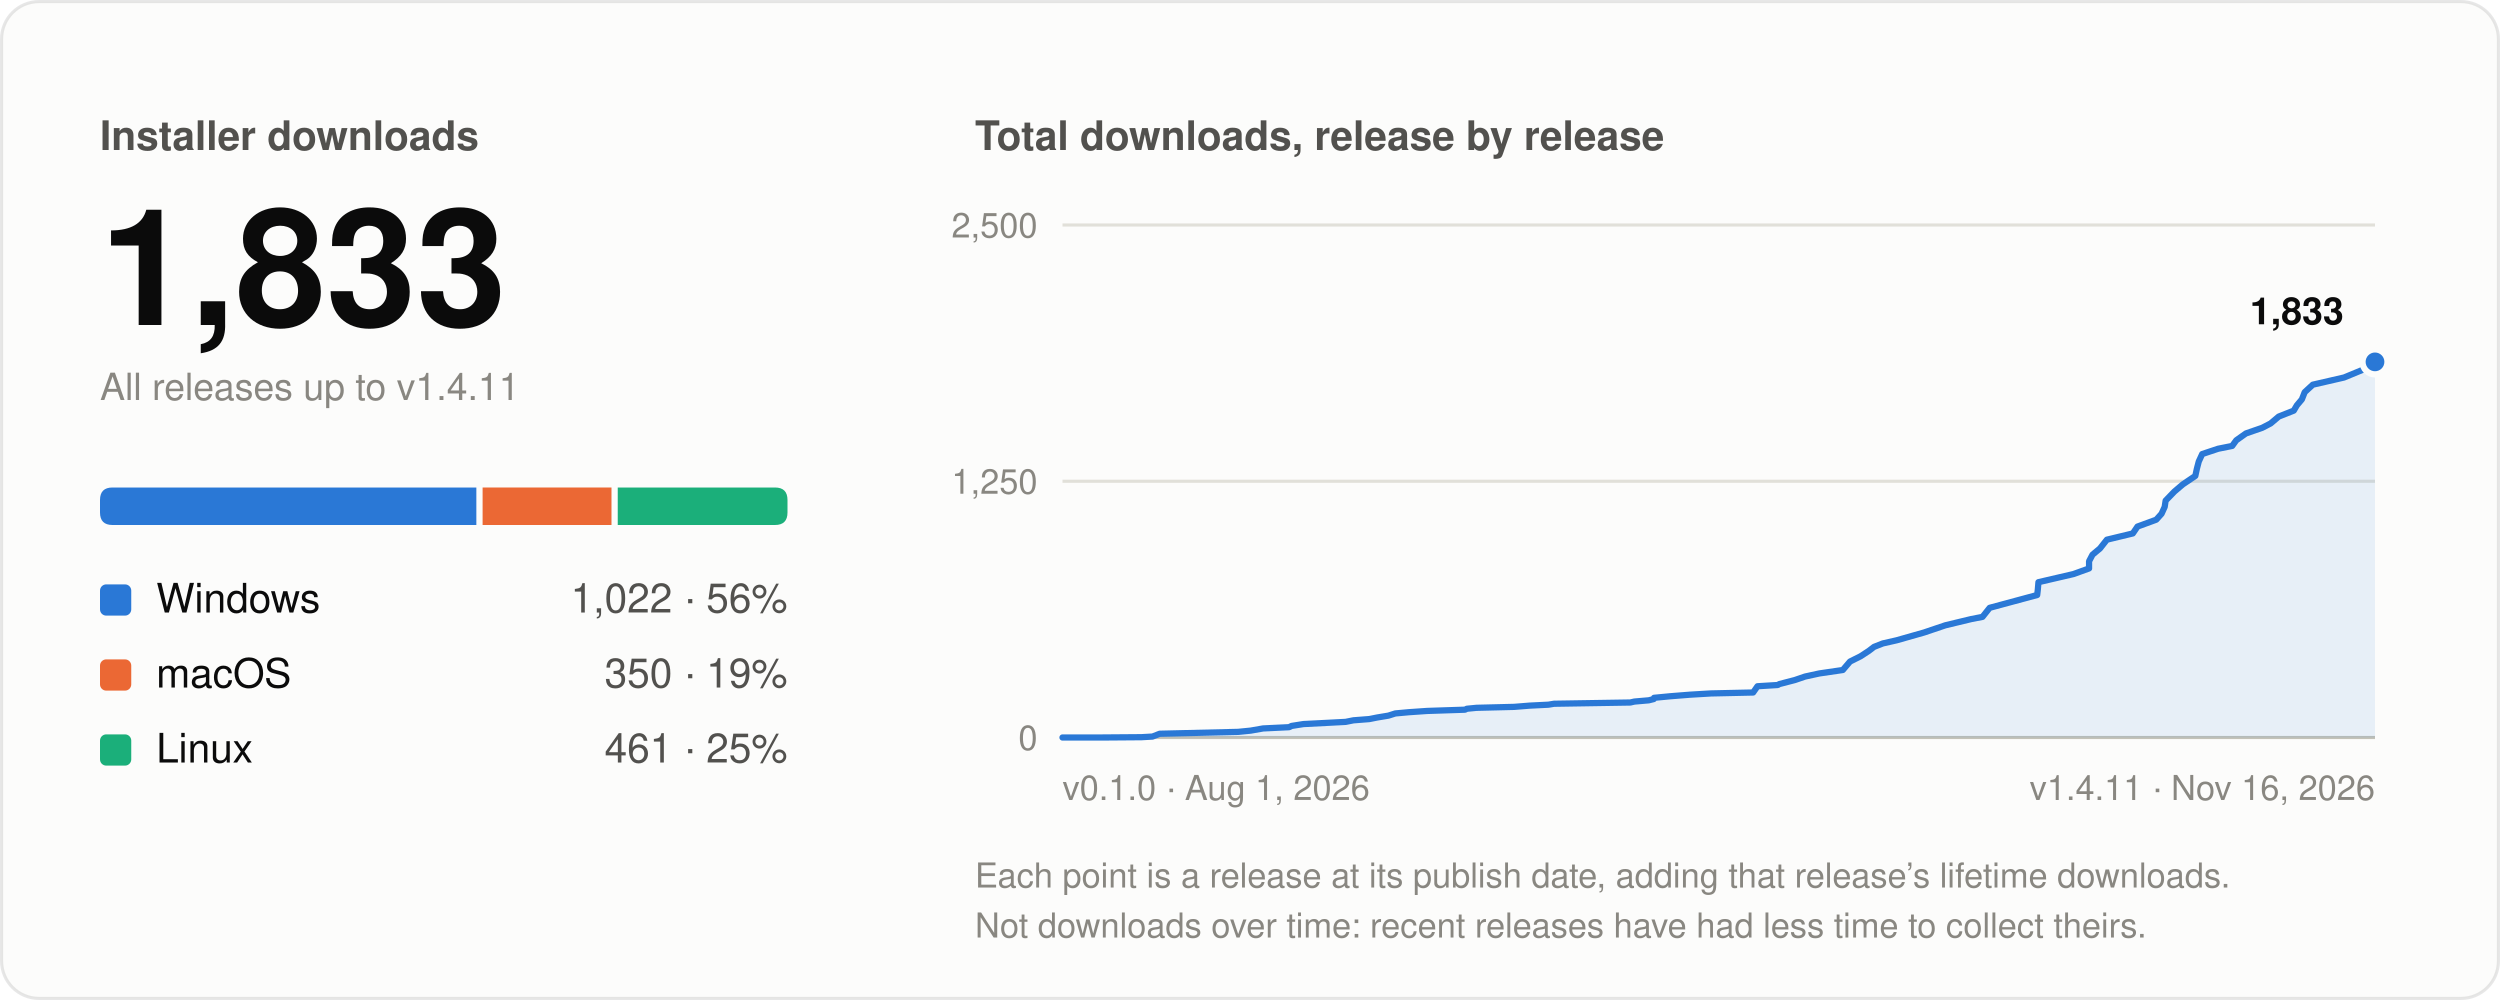
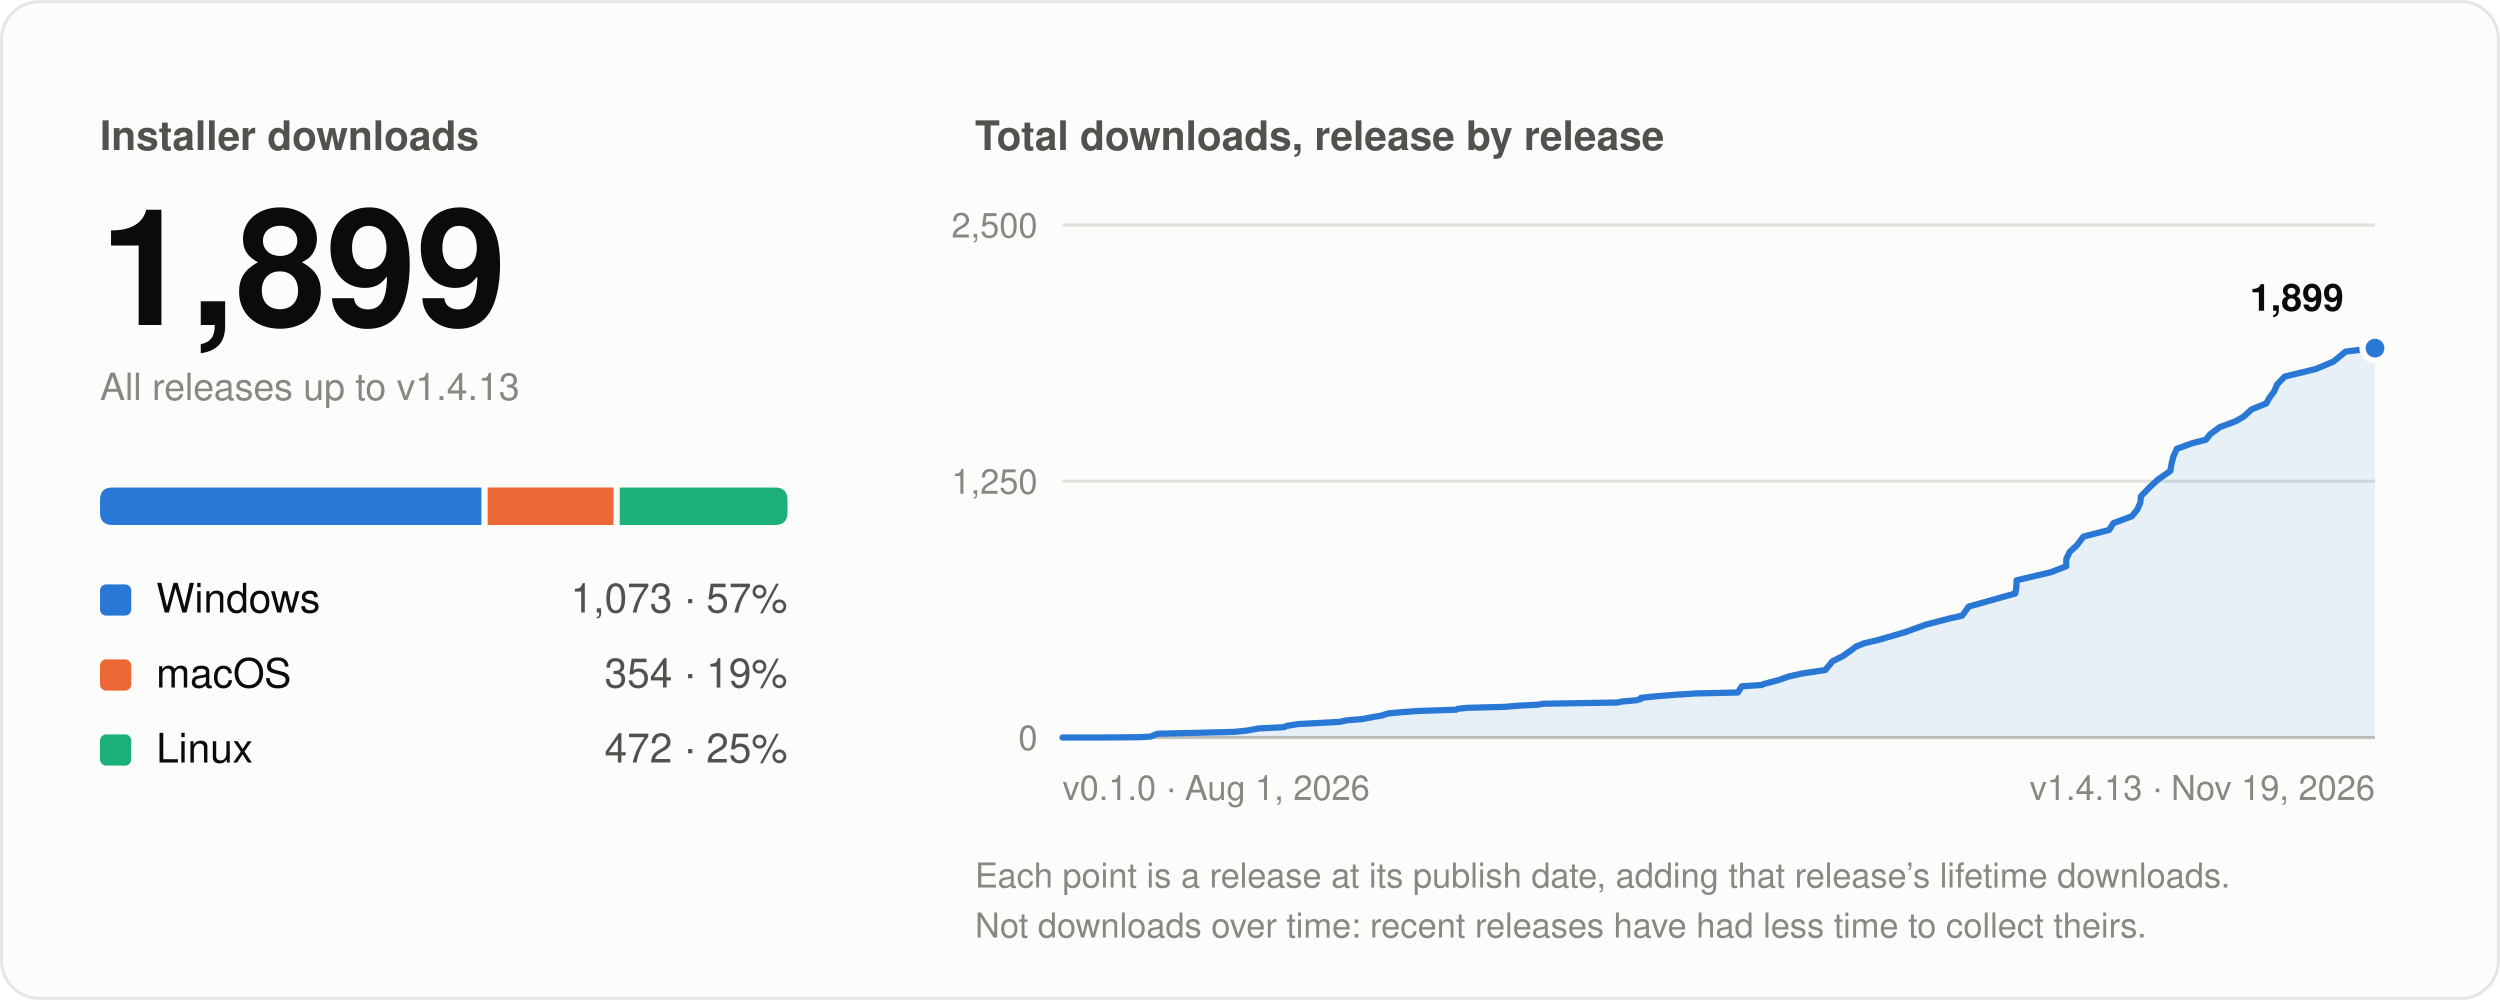
<svg xmlns="http://www.w3.org/2000/svg" width="800" height="320" viewBox="0 0 800 320" role="img" font-family="system-ui, -apple-system, &quot;Segoe UI&quot;, Helvetica, Arial, sans-serif">
  <rect x="0.5" y="0.5" width="799" height="319" rx="12" fill="#fcfcfb" stroke="rgba(11,11,11,0.10)" />
  <text x="32" y="48" font-size="13" font-weight="600" fill="#52514e" text-anchor="start">Installer downloads</text>
-   <text x="32" y="104" font-size="52" font-weight="700" fill="#0b0b0b" text-anchor="start">1,833</text>
-   <text x="32" y="128" font-size="12" font-weight="400" fill="#898781" text-anchor="start">All releases up to v1.4.11</text>
-   <path d="M36,156 H152.432 Q152.432,156 152.432,156 V168 Q152.432,168 152.432,168 H36 Q32,168 32,164 V160 Q32,156 36,156 Z" fill="#2a78d6" />
-   <path d="M154.432,156 H195.676 Q195.676,156 195.676,156 V168 Q195.676,168 195.676,168 H154.432 Q154.432,168 154.432,168 V156 Q154.432,156 154.432,156 Z" fill="#eb6834" />
-   <path d="M197.676,156 H248 Q252,156 252,160 V164 Q252,168 248,168 H197.676 Q197.676,168 197.676,168 V156 Q197.676,156 197.676,156 Z" fill="#1baf7a" />
+   <text x="32" y="104" font-size="52" font-weight="700" fill="#0b0b0b" text-anchor="start">1,899</text>
+   <text x="32" y="128" font-size="12" font-weight="400" fill="#898781" text-anchor="start">All releases up to v1.4.13</text>
+   <path d="M36,156 H154.047 Q154.047,156 154.047,156 V168 Q154.047,168 154.047,168 H36 Q32,168 32,164 V160 Q32,156 36,156 Z" fill="#2a78d6" />
+   <path d="M156.047,156 H196.313 Q196.313,156 196.313,156 V168 Q196.313,168 196.313,168 H156.047 Q156.047,168 156.047,168 V156 Q156.047,156 156.047,156 Z" fill="#eb6834" />
+   <path d="M198.313,156 H248 Q252,156 252,160 V164 Q252,168 248,168 H198.313 Q198.313,168 198.313,168 V156 Q198.313,156 198.313,156 Z" fill="#1baf7a" />
  <rect x="32" y="187" width="10" height="10" rx="2" fill="#2a78d6" />
  <text x="50" y="196" font-size="13" font-weight="400" fill="#0b0b0b" text-anchor="start">Windows</text>
-   <text x="252" y="196" font-size="13" font-weight="400" fill="#52514e" text-anchor="end">1,022 · 56%</text>
+   <text x="252" y="196" font-size="13" font-weight="400" fill="#52514e" text-anchor="end">1,073 · 57%</text>
  <rect x="32" y="211" width="10" height="10" rx="2" fill="#eb6834" />
  <text x="50" y="220" font-size="13" font-weight="400" fill="#0b0b0b" text-anchor="start">macOS</text>
-   <text x="252" y="220" font-size="13" font-weight="400" fill="#52514e" text-anchor="end">350 · 19%</text>
+   <text x="252" y="220" font-size="13" font-weight="400" fill="#52514e" text-anchor="end">354 · 19%</text>
  <rect x="32" y="235" width="10" height="10" rx="2" fill="#1baf7a" />
  <text x="50" y="244" font-size="13" font-weight="400" fill="#0b0b0b" text-anchor="start">Linux</text>
-   <text x="252" y="244" font-size="13" font-weight="400" fill="#52514e" text-anchor="end">461 · 25%</text>
+   <text x="252" y="244" font-size="13" font-weight="400" fill="#52514e" text-anchor="end">472 · 25%</text>
  <text x="312" y="48" font-size="13" font-weight="600" fill="#52514e" text-anchor="start">Total downloads, release by release</text>
  <line x1="340" x2="760" y1="236" y2="236" stroke="#c3c2b7" stroke-width="1" />
  <text x="332" y="240" font-size="11" font-weight="400" fill="#898781" text-anchor="end">0</text>
  <line x1="340" x2="760" y1="154" y2="154" stroke="#e1e0d9" stroke-width="1" />
  <text x="332" y="158" font-size="11" font-weight="400" fill="#898781" text-anchor="end">1,250</text>
  <line x1="340" x2="760" y1="72" y2="72" stroke="#e1e0d9" stroke-width="1" />
  <text x="332" y="76" font-size="11" font-weight="400" fill="#898781" text-anchor="end">2,500</text>
-   <path d="M340.0,236.0 L340.0,236.0 L344.0,236.0 L352.0,236.0 L352.5,236.0 L365.3,235.9 L368.8,235.7 L371.1,234.8 L396.2,234.2 L400.2,233.8 L404.2,233.1 L412.5,232.7 L413.3,232.3 L417.1,231.7 L424.9,231.3 L430.6,231.0 L433.1,230.5 L438.2,230.1 L440.7,229.6 L444.3,229.0 L446.5,228.3 L450.9,227.9 L456.7,227.5 L468.8,227.1 L469.4,226.8 L472.5,226.5 L484.5,226.2 L489.5,225.8 L495.5,225.5 L497.3,225.2 L521.7,224.8 L523.0,224.5 L527.6,224.1 L529.2,223.7 L529.3,223.3 L534.5,222.8 L540.8,222.3 L547.5,221.9 L561.0,221.6 L562.4,219.6 L568.9,219.2 L569.4,218.9 L574.4,217.6 L577.6,216.5 L582.2,215.5 L589.7,214.4 L592.0,211.7 L595.4,210.0 L598.0,208.3 L599.7,207.0 L602.5,205.9 L606.9,204.9 L615.7,202.4 L622.5,200.1 L630.8,198.1 L634.4,197.4 L636.7,194.5 L651.9,190.4 L652.1,188.7 L652.3,186.3 L663.5,183.7 L668.5,181.9 L668.5,179.6 L669.6,177.5 L672.0,175.5 L674.2,172.7 L682.5,170.7 L684.0,168.5 L690.0,166.3 L691.7,164.4 L692.7,162.2 L693.0,160.2 L695.8,157.3 L698.5,155.0 L702.5,152.3 L703.0,150.0 L703.6,147.7 L704.7,145.3 L709.8,143.6 L714.3,142.7 L715.6,140.9 L718.7,138.7 L723.9,136.9 L726.6,135.5 L729.2,133.3 L734.0,131.4 L735.0,129.7 L736.6,127.8 L737.5,125.5 L740.1,123.1 L750.1,120.8 L755.9,118.4 L760.0,115.8 L760.0,236 L340.0,236 Z" fill="#2a78d6" fill-opacity="0.1" />
-   <path d="M340.0,236.0 L340.0,236.0 L344.0,236.0 L352.0,236.0 L352.5,236.0 L365.3,235.9 L368.8,235.7 L371.1,234.8 L396.2,234.2 L400.2,233.8 L404.2,233.1 L412.5,232.7 L413.3,232.3 L417.1,231.7 L424.9,231.3 L430.6,231.0 L433.1,230.5 L438.2,230.1 L440.7,229.6 L444.3,229.0 L446.5,228.3 L450.9,227.9 L456.7,227.5 L468.8,227.1 L469.4,226.8 L472.5,226.5 L484.5,226.2 L489.5,225.8 L495.5,225.5 L497.3,225.2 L521.7,224.8 L523.0,224.5 L527.6,224.1 L529.2,223.7 L529.3,223.3 L534.5,222.8 L540.8,222.3 L547.5,221.9 L561.0,221.6 L562.4,219.6 L568.9,219.2 L569.4,218.9 L574.4,217.6 L577.6,216.5 L582.2,215.5 L589.7,214.4 L592.0,211.7 L595.4,210.0 L598.0,208.3 L599.7,207.0 L602.5,205.9 L606.9,204.9 L615.7,202.4 L622.5,200.1 L630.8,198.1 L634.4,197.4 L636.7,194.5 L651.9,190.4 L652.1,188.7 L652.3,186.3 L663.5,183.7 L668.5,181.9 L668.5,179.6 L669.6,177.5 L672.0,175.5 L674.2,172.7 L682.5,170.7 L684.0,168.5 L690.0,166.3 L691.7,164.4 L692.7,162.2 L693.0,160.2 L695.8,157.3 L698.5,155.0 L702.5,152.3 L703.0,150.0 L703.6,147.7 L704.7,145.3 L709.8,143.6 L714.3,142.7 L715.6,140.9 L718.7,138.7 L723.9,136.9 L726.6,135.5 L729.2,133.3 L734.0,131.4 L735.0,129.7 L736.6,127.8 L737.5,125.5 L740.1,123.1 L750.1,120.8 L755.9,118.4 L760.0,115.8" fill="none" stroke="#2a78d6" stroke-width="2" stroke-linejoin="round" stroke-linecap="round" />
-   <circle cx="760.0" cy="115.8" r="4" fill="#2a78d6" stroke="#fcfcfb" stroke-width="2" />
-   <text x="750" y="103.755" font-size="12" font-weight="600" fill="#0b0b0b" text-anchor="end">1,833</text>
+   <path d="M340.0,236.0 L340.0,236.0 L343.9,236.0 L351.7,236.0 L352.2,236.0 L364.7,235.9 L368.2,235.7 L370.4,234.8 L395.0,234.2 L398.9,233.8 L402.8,233.1 L410.9,232.7 L411.7,232.3 L415.4,231.7 L423.0,231.3 L428.6,231.0 L431.0,230.5 L436.0,230.1 L438.5,229.6 L442.0,229.0 L444.2,228.3 L448.5,227.9 L454.1,227.5 L466.0,227.1 L466.5,226.8 L469.6,226.5 L481.3,226.2 L486.2,225.8 L492.1,225.5 L493.8,225.2 L517.7,224.8 L518.9,224.5 L523.5,224.1 L525.0,223.7 L525.1,223.3 L530.1,222.8 L536.4,222.3 L542.9,221.9 L556.1,221.6 L557.4,219.6 L563.8,219.2 L564.3,218.9 L569.2,217.6 L572.3,216.5 L576.8,215.5 L584.1,214.4 L586.4,211.6 L589.8,209.9 L592.2,208.2 L593.9,206.9 L596.7,205.8 L601.0,204.8 L609.6,202.3 L616.2,199.9 L624.3,197.8 L627.9,197.0 L630.0,194.1 L644.9,189.9 L645.2,188.2 L645.3,185.7 L656.3,183.1 L661.2,181.2 L661.2,178.9 L662.3,176.6 L664.6,174.5 L666.7,171.7 L674.9,169.6 L676.3,167.4 L682.2,165.2 L683.9,163.1 L684.9,160.9 L685.1,158.8 L687.9,155.9 L690.5,153.5 L694.5,150.7 L694.9,148.4 L695.5,146.0 L696.6,143.6 L701.6,141.8 L705.9,140.7 L707.2,139.0 L710.3,136.7 L715.4,134.8 L718.0,133.3 L720.5,131.0 L725.2,129.1 L726.2,127.3 L727.7,125.3 L728.7,123.0 L731.1,120.5 L741.0,118.1 L746.7,115.7 L750.6,112.5 L760.0,111.4 L760.0,236 L340.0,236 Z" fill="#2a78d6" fill-opacity="0.1" />
+   <path d="M340.0,236.0 L340.0,236.0 L343.9,236.0 L351.7,236.0 L352.2,236.0 L364.7,235.9 L368.2,235.7 L370.4,234.8 L395.0,234.2 L398.9,233.8 L402.8,233.1 L410.9,232.7 L411.7,232.3 L415.4,231.7 L423.0,231.3 L428.6,231.0 L431.0,230.5 L436.0,230.1 L438.5,229.6 L442.0,229.0 L444.2,228.3 L448.5,227.9 L454.1,227.5 L466.0,227.1 L466.5,226.8 L469.6,226.5 L481.3,226.2 L486.2,225.8 L492.1,225.5 L493.8,225.2 L517.7,224.8 L518.9,224.5 L523.5,224.1 L525.0,223.7 L525.1,223.3 L530.1,222.8 L536.4,222.3 L542.9,221.9 L556.1,221.6 L557.4,219.6 L563.8,219.2 L564.3,218.9 L569.2,217.6 L572.3,216.5 L576.8,215.5 L584.1,214.4 L586.4,211.6 L589.8,209.9 L592.2,208.2 L593.9,206.9 L596.7,205.8 L601.0,204.8 L609.6,202.3 L616.2,199.9 L624.3,197.8 L627.9,197.0 L630.0,194.1 L644.9,189.9 L645.2,188.2 L645.3,185.7 L656.3,183.1 L661.2,181.2 L661.2,178.9 L662.3,176.6 L664.6,174.5 L666.7,171.7 L674.9,169.6 L676.3,167.4 L682.2,165.2 L683.9,163.1 L684.9,160.9 L685.1,158.8 L687.9,155.9 L690.5,153.5 L694.5,150.7 L694.9,148.4 L695.5,146.0 L696.6,143.6 L701.6,141.8 L705.9,140.7 L707.2,139.0 L710.3,136.7 L715.4,134.8 L718.0,133.3 L720.5,131.0 L725.2,129.1 L726.2,127.3 L727.7,125.3 L728.7,123.0 L731.1,120.5 L741.0,118.1 L746.7,115.7 L750.6,112.5 L760.0,111.4" fill="none" stroke="#2a78d6" stroke-width="2" stroke-linejoin="round" stroke-linecap="round" />
+   <circle cx="760.0" cy="111.4" r="4" fill="#2a78d6" stroke="#fcfcfb" stroke-width="2" />
+   <text x="750" y="99.426" font-size="12" font-weight="600" fill="#0b0b0b" text-anchor="end">1,899</text>
  <text x="340" y="256" font-size="11" font-weight="400" fill="#898781" text-anchor="start">v0.1.0 · Aug 1, 2026</text>
-   <text x="760" y="256" font-size="11" font-weight="400" fill="#898781" text-anchor="end">v1.4.11 · Nov 16, 2026</text>
+   <text x="760" y="256" font-size="11" font-weight="400" fill="#898781" text-anchor="end">v1.4.13 · Nov 19, 2026</text>
  <text x="312" y="284" font-size="11" font-weight="400" fill="#898781" text-anchor="start">Each point is a release at its publish date, adding that release’s lifetime downloads.</text>
  <text x="312" y="300" font-size="11" font-weight="400" fill="#898781" text-anchor="start">Not downloads over time: recent releases have had less time to collect theirs.</text>
</svg>
